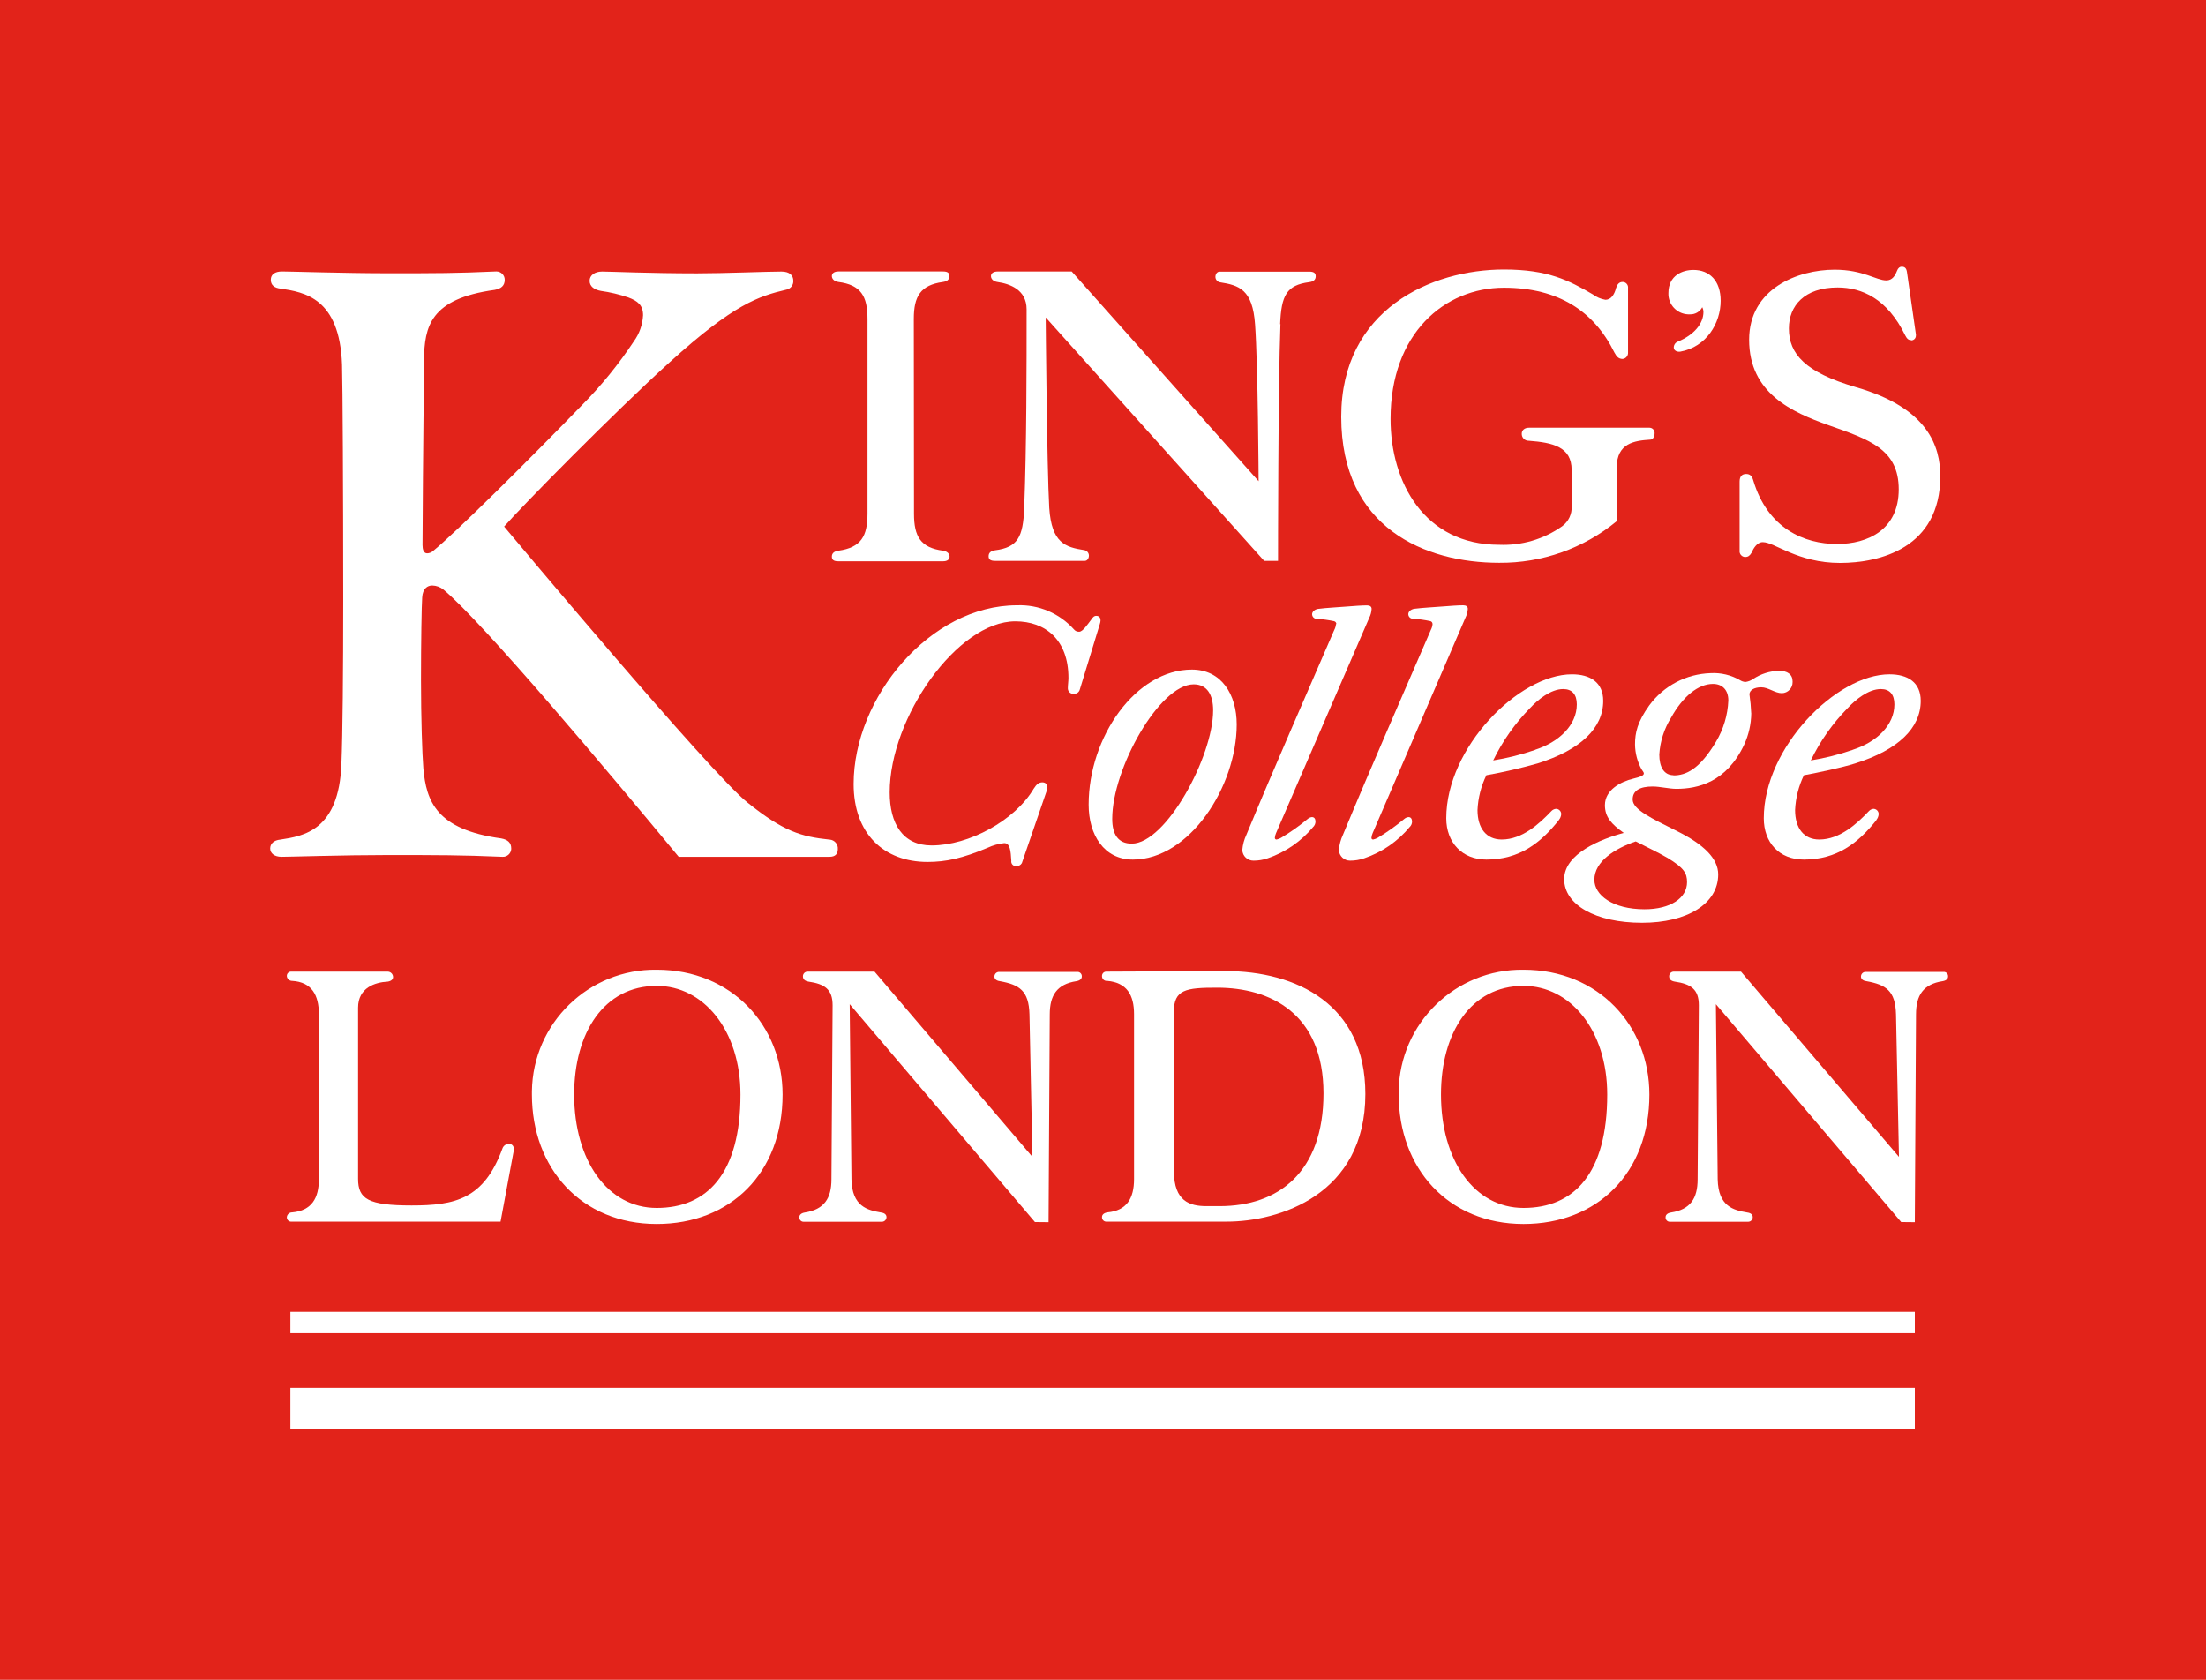
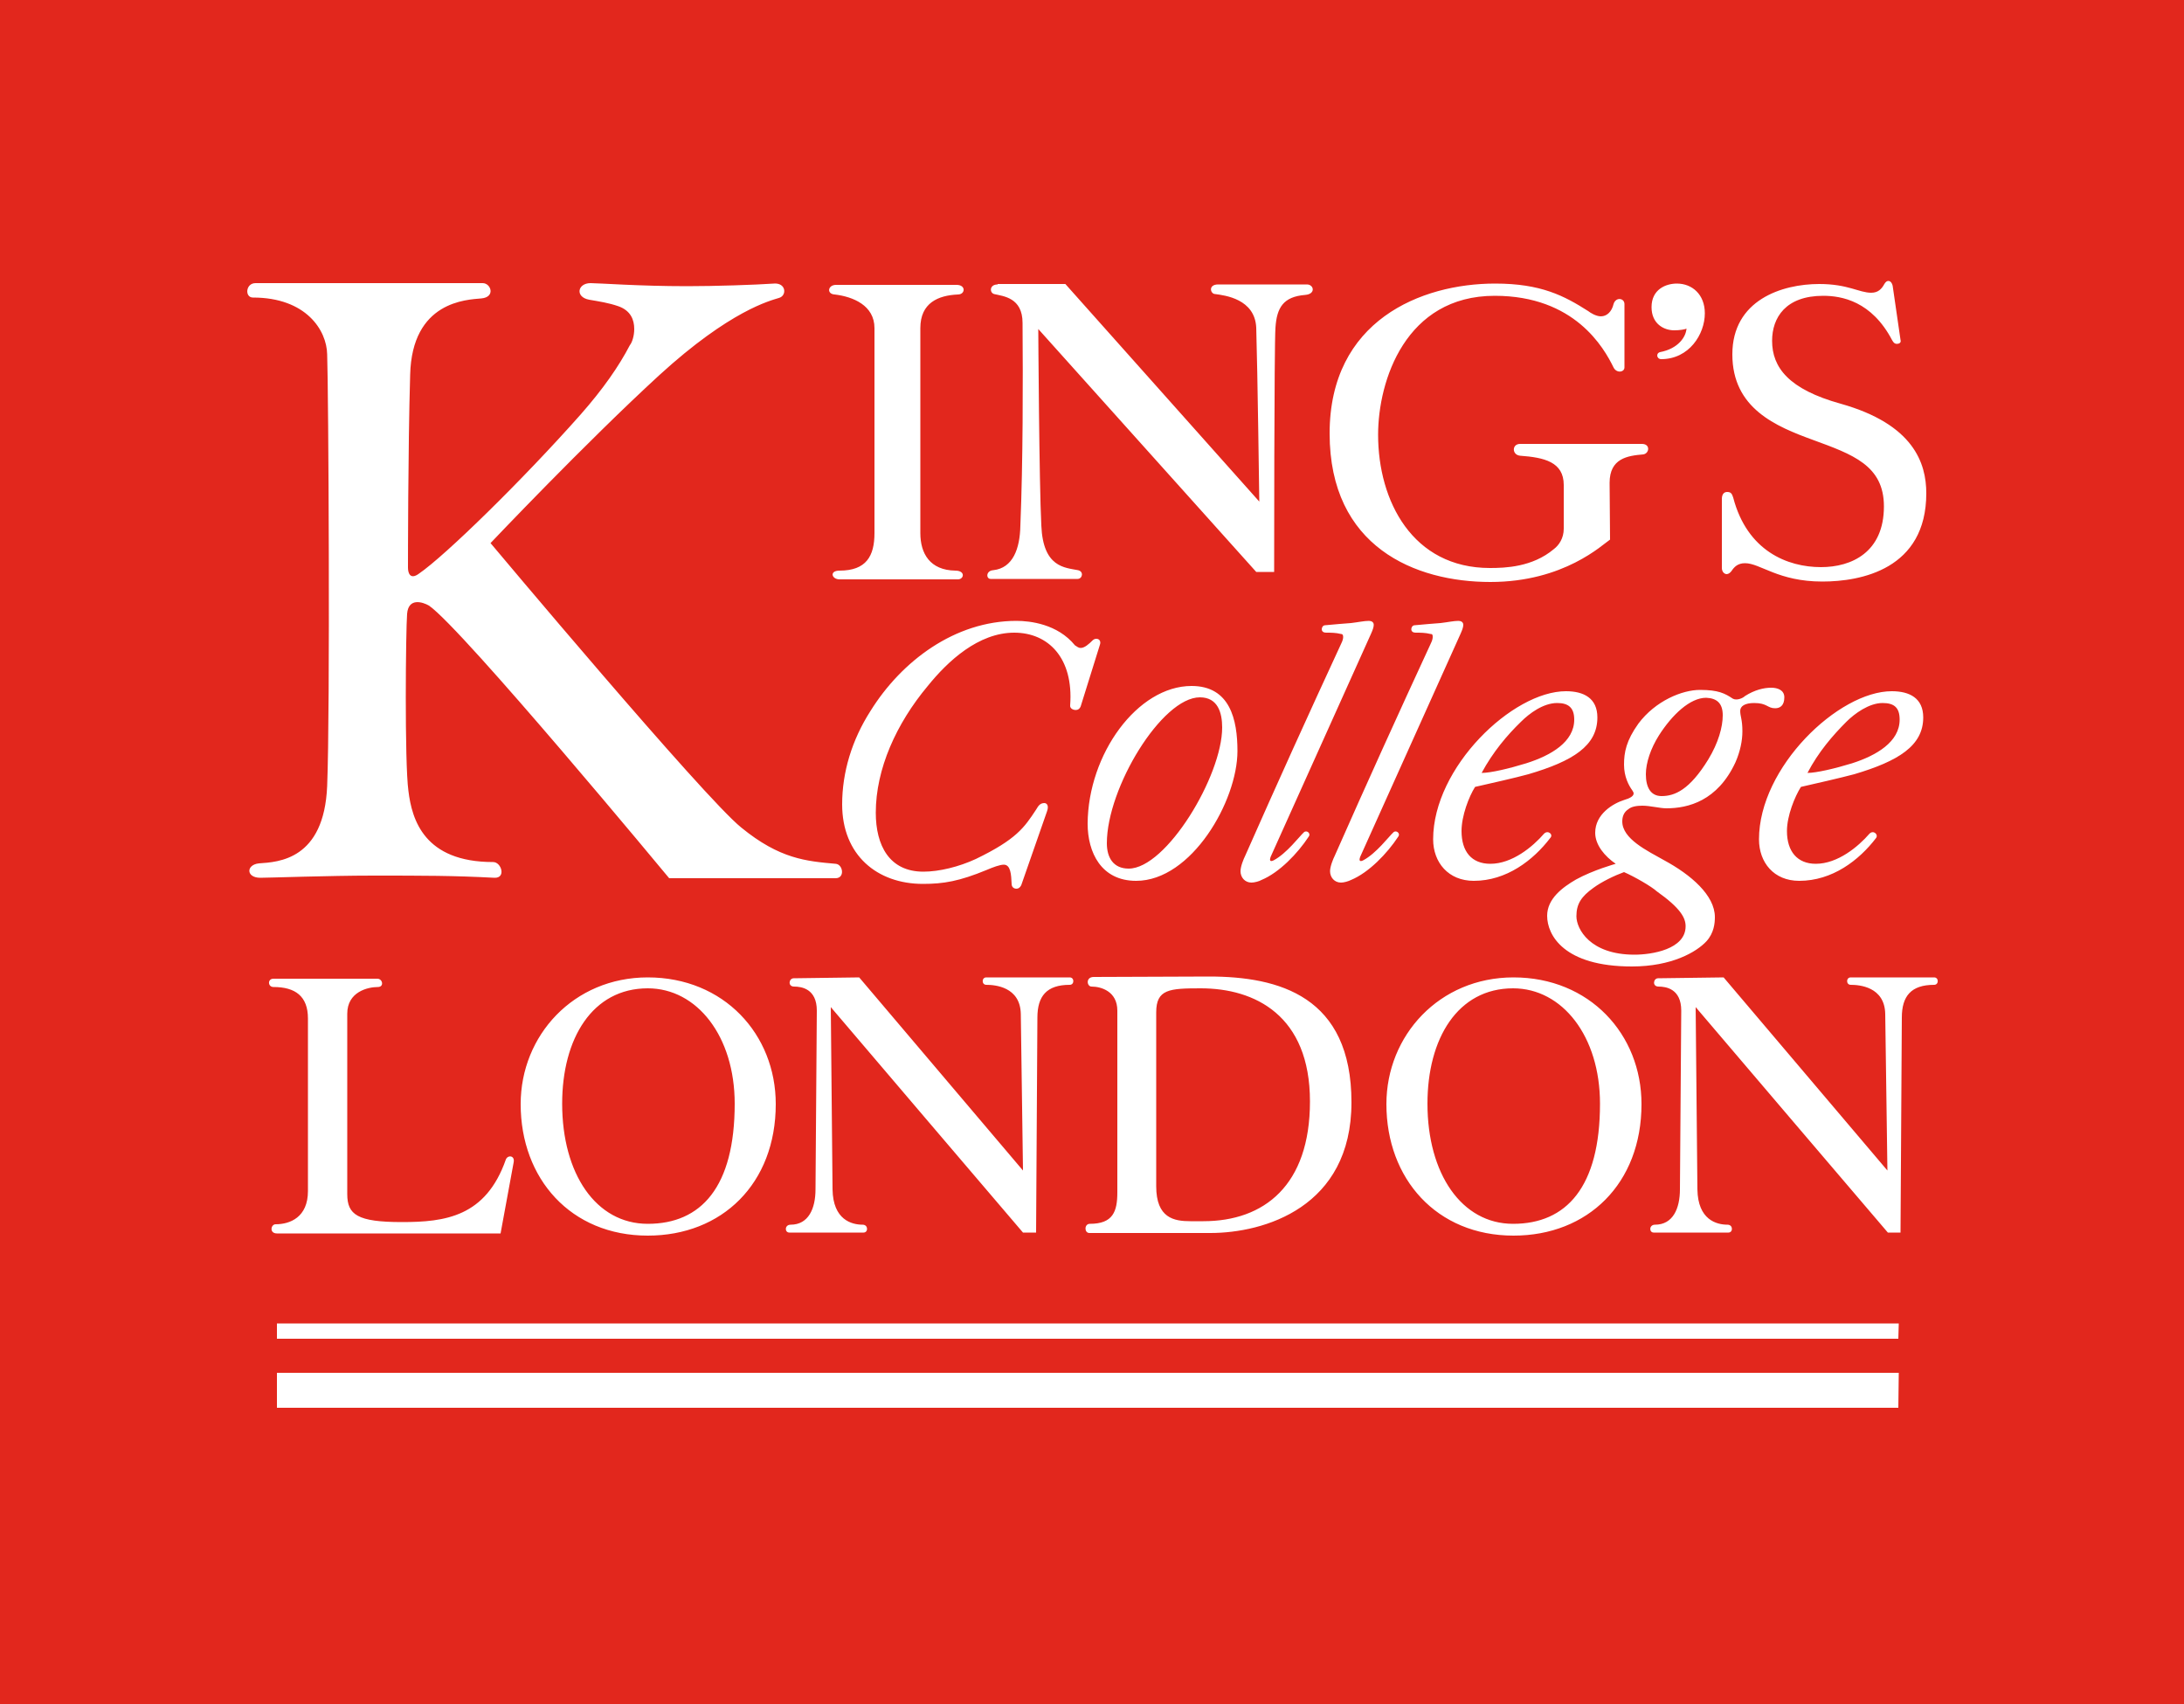
- <svg xmlns="http://www.w3.org/2000/svg" viewBox="0 0 477.19 363.38">
-   <rect width="477.19" height="363.38" fill="#e2231a" />
-   <path d="M232.3,150.08a1.21,1.21,0,0,0,1.27-.89L237.91,135c.39-1.14,0-1.78-.76-1.78-.39,0-.64.12-1.15.89-.77,1-1.79,2.55-2.55,2.55a1.36,1.36,0,0,1-1.15-.51,15.68,15.68,0,0,0-12.3-5.21c-18.88,0-35.35,20-35.35,38.67,0,10.72,6.51,16.85,16,16.85,3.95,0,7.52-.77,13-3.07a11.18,11.18,0,0,1,3.58-1c1.27,0,1.4,1.66,1.53,3.83a1,1,0,0,0,.84,1.14h.16a1.3,1.3,0,0,0,1.28-.64l5.35-15.57c.51-1.27-.12-1.91-.89-1.91s-1.27.38-1.91,1.4c-4.09,6.89-14,12.25-22.08,12.25-6.25,0-9.06-4.72-9.06-11.48,0-16.21,14.67-37,27.18-37,6.51,0,11.49,4,11.49,12.25,0,.64-.13,1.53-.13,2.17a1.2,1.2,0,0,0,1.12,1.27h.16Z" fill="#fff" />
-   <path d="M257.82,144.85c-12.12,0-22.33,14.55-22.33,29.23,0,6.51,3.32,11.87,9.57,11.87,12.25,0,22.46-15.83,22.46-29.23,0-6.51-3.32-11.87-9.7-11.87Zm.39,3.19c2.93,0,4.21,2.3,4.21,5.62,0,10-10.21,28.84-17.61,28.84-2.94,0-4.22-2-4.22-5.36,0-10.85,10.21-29.1,17.62-29.1Z" fill="#fff" />
-   <path d="M289,135a3.39,3.39,0,0,1-.38,1.28c-6.51,15.06-12.76,29.22-19,44.29a9.74,9.74,0,0,0-.89,3.31,2.39,2.39,0,0,0,2.43,2.3,9.1,9.1,0,0,0,3.06-.51,22,22,0,0,0,9.83-6.77,1.61,1.61,0,0,0,.51-1.14c0-.64-.26-1-.77-1a1.62,1.62,0,0,0-.89.38,45.32,45.32,0,0,1-5.75,4.08,3.06,3.06,0,0,1-1,.39.34.34,0,0,1-.38-.29.17.17,0,0,1,0-.1,3.14,3.14,0,0,1,.26-1l20.16-46.58a4.77,4.77,0,0,0,.51-1.92c0-.5-.38-.76-1-.76-1,0-2.93.13-4.47.26-1.27.12-4.21.25-6.12.5-.77.13-1.28.64-1.28,1.15a1,1,0,0,0,1,1H285a26.92,26.92,0,0,1,3.57.51.64.64,0,0,1,.51.63Z" fill="#fff" />
-   <path d="M309.89,135a3.39,3.39,0,0,1-.38,1.28c-6.51,15.06-12.76,29.22-19,44.29a9.74,9.74,0,0,0-.89,3.31,2.41,2.41,0,0,0,2.43,2.3,9.1,9.1,0,0,0,3.06-.51,21.92,21.92,0,0,0,9.83-6.77,1.61,1.61,0,0,0,.51-1.14c0-.64-.26-1-.77-1a1.62,1.62,0,0,0-.89.38,44.51,44.51,0,0,1-5.74,4.08,3.59,3.59,0,0,1-1,.39.34.34,0,0,1-.38-.29.17.17,0,0,1,0-.1,3.14,3.14,0,0,1,.26-1L317,133.62a4.77,4.77,0,0,0,.51-1.92c0-.5-.38-.76-1-.76-1,0-2.93.13-4.46.26-1.28.12-4.22.25-6.13.5-.77.13-1.28.64-1.28,1.15a1,1,0,0,0,1,1h.16a26.92,26.92,0,0,1,3.57.51.62.62,0,0,1,.51.63Z" fill="#fff" />
-   <path d="M337.2,177.39a2.21,2.21,0,0,0,.52-1.27,1.14,1.14,0,0,0-1.15-1.15,1.57,1.57,0,0,0-1,.51c-2.55,2.68-6.26,6.13-10.72,6.13-3.32,0-5.24-2.43-5.24-6.38a19.1,19.1,0,0,1,1.92-7.53,113.67,113.67,0,0,0,11.1-2.56c9.32-2.93,14.17-7.66,14.17-13.53,0-4-2.81-5.74-6.76-5.74-11.49,0-27.19,15.83-27.19,31.14,0,5.24,3.44,8.94,8.68,8.94,7.14,0,11.74-3.58,15.69-8.56Zm-5.1-15.18a54.86,54.86,0,0,1-9.1,2.29,42.56,42.56,0,0,1,8-11.35c1.66-1.79,4.47-4.09,7.15-4.09,1.91,0,2.94,1.15,2.94,3.32,0,4.47-3.84,8.17-9.07,9.83Z" fill="#fff" />
-   <path d="M405.87,177.39a2.26,2.26,0,0,0,.51-1.27,1.14,1.14,0,0,0-1.13-1.15h0a1.57,1.57,0,0,0-1,.51c-2.55,2.68-6.25,6.13-10.72,6.13-3.32,0-5.23-2.43-5.23-6.38a19.31,19.31,0,0,1,1.91-7.53c2.81-.51,8.3-1.66,11.11-2.56,9.31-2.93,14.16-7.66,14.16-13.53,0-4-2.81-5.74-6.76-5.74-11.49,0-27.19,15.83-27.19,31.14,0,5.24,3.32,8.94,8.68,8.94,7.15,0,11.74-3.58,15.7-8.56Zm-5.11-15.18a54.41,54.41,0,0,1-9.06,2.29,42.56,42.56,0,0,1,8-11.35c1.66-1.79,4.47-4.09,7.15-4.09,1.91,0,2.93,1.15,2.93,3.32,0,4.47-3.82,8.17-9.06,9.83Z" fill="#fff" />
-   <path d="M378.81,154.29a39.65,39.65,0,0,0-.38-4.08c0-.89,1-1.53,2.55-1.53s2.94,1.27,4.47,1.27a2.36,2.36,0,0,0,2.31-2.41s0-.09,0-.14c0-1.53-1.15-2.29-2.94-2.29a10.61,10.61,0,0,0-5.61,1.78,3.79,3.79,0,0,1-1.66.64,2.49,2.49,0,0,1-1.15-.38,11.35,11.35,0,0,0-6.39-1.53,17.13,17.13,0,0,0-13.27,7c-2.55,3.57-3.06,5.87-3.06,8.42a11.42,11.42,0,0,0,1.4,5.36c.13.25.51.64.51.89,0,.51-.76.77-2.29,1.15-2.68.64-6.13,2.42-6.13,5.74,0,2.56,1.4,4.09,4.08,6-4.85,1.28-12.89,4.47-12.89,10s6.77,9.44,16.85,9.44c9.7,0,16.46-4.08,16.46-10.46,0-3.45-3.18-6.51-8.8-9.32s-9.7-4.72-9.7-6.89c0-1.92,1.53-2.81,4.34-2.81,1.53,0,3.57.51,5.11.51,4.59,0,10.84-1.4,14.67-9.57a16.69,16.69,0,0,0,1.53-6.77ZM362,167.7c-2.05,0-3.07-1.79-3.07-4.47a17,17,0,0,1,2.56-8c2.55-4.6,5.87-7.28,9.05-7.28,2,0,3.32,1.28,3.32,3.58a18.93,18.93,0,0,1-2.67,8.93c-3.58,6-6.52,7.28-9.19,7.28Zm-6.26,29c-6.89,0-10.85-3.07-10.85-6.38,0-4,4.47-6.77,8.94-8.3,1.91,1,4.72,2.3,6.89,3.57,3.57,2.17,4.21,3.32,4.21,5.24C364.93,194.27,361.36,196.7,355.74,196.7Z" fill="#fff" />
-   <rect x="62.82" y="283.78" width="351.38" height="4.62" fill="#fff" />
-   <rect x="62.82" y="300.22" width="351.38" height="8.99" fill="#fff" />
-   <path d="M349.73,101.11c0-5.26,3.85-5.78,7.19-6,.64,0,1-.65,1-1.42a1.12,1.12,0,0,0-1.08-1.16H330.72c-.9,0-1.54.51-1.54,1.28a1.48,1.48,0,0,0,1.42,1.54h.12c5.14.39,9.25,1.29,9.25,6.3v7.83a5,5,0,0,1-2.06,4.37,22,22,0,0,1-13.61,4c-16.18,0-23.5-13.49-23.5-27.23,0-18.49,11.68-28.38,24.53-28.38,11.81,0,19.52,5.13,23.88,14,.52,1,1,1.41,1.8,1.41a1.31,1.31,0,0,0,1.16-1.41V62.32A1.19,1.19,0,0,0,351.12,61H351c-.77,0-1.15.51-1.41,1.28-.39,1.55-1.16,2.57-2.31,2.57a6.2,6.2,0,0,1-2.7-1.15c-5.26-3.08-9.76-5.4-19.26-5.4-15.67,0-35.19,8.61-35.19,31.86,0,24.14,18.23,31.59,34.16,31.59a39.5,39.5,0,0,0,25.43-9Z" fill="#fff" />
-   <path d="M365.53,68a2.89,2.89,0,0,0,2.69-1.54,2.32,2.32,0,0,1,.26,1c0,2.57-2.06,5-5.52,6.43a1.38,1.38,0,0,0-.9,1.28c0,.64.64,1,1.41.9,5.65-1,8.73-6.17,8.73-11,0-4.36-2.43-6.68-5.9-6.68-2.31,0-5.4,1.16-5.4,5A4.44,4.44,0,0,0,365.16,68,2.29,2.29,0,0,0,365.53,68Z" fill="#fff" />
-   <path d="M413.43,73.63a1,1,0,0,0,1-1,.93.93,0,0,0,0-.33L412.5,58.86c-.13-.9-.51-1.16-1.16-1.16-.38,0-.77.26-1,.9-.39,1-1,2.06-2.31,2.06-2.19,0-5-2.32-11.18-2.32-8,0-18.49,4.11-18.49,15.16,0,11.56,9.25,15.67,17.21,18.49,8.73,3.09,15.15,5.14,15.15,13.87s-6.68,11.82-13.35,11.82c-7.07,0-15-3.34-18.11-13.74-.26-.9-.65-1.41-1.54-1.41s-1.42.51-1.42,1.66v14.9a1.25,1.25,0,0,0,1.08,1.4h.21c.51,0,.89-.25,1.28-.89.39-.9,1.16-2.32,2.44-2.32,2.57,0,7.58,4.5,16.7,4.5,8.6,0,21.7-3.21,21.7-18.75,0-6.42-2.57-14.77-18.24-19.27-11-3.21-14.51-7.19-14.51-12.71,0-4.88,3.34-8.86,10.54-8.86,5.26,0,10.78,2.44,14.64,10.4.38.77.77,1,1.28,1Z" fill="#fff" />
-   <path d="M197.67,69c0-4.88,1.41-7.32,6.29-8,.9-.12,1.41-.51,1.41-1.28s-.51-1-1.41-1h-22.6c-.9,0-1.42.39-1.42,1s.52,1.16,1.42,1.28c4.88.64,6.29,3.08,6.29,8v42.13c0,4.88-1.41,7.32-6.29,8-.9.13-1.42.52-1.42,1.29s.52,1,1.42,1H204c.9,0,1.41-.39,1.41-1s-.51-1.16-1.41-1.29c-4.88-.64-6.29-3.08-6.29-8Z" fill="#fff" />
-   <path d="M276.91,70.16c.25-6.29,1.41-8.48,6.29-9.12.9-.12,1.41-.51,1.41-1.28s-.51-1-1.41-1H263.81c-.52,0-.9.51-.9,1.16a1.21,1.21,0,0,0,1,1.15c4.11.64,7.06,1.54,7.58,9.12.64,8.86.77,33.91.77,33.91L231.83,58.73H215.78c-.9,0-1.42.39-1.42,1s.52,1.16,1.42,1.28c2.69.39,6.29,1.67,6.29,5.91,0,12.71,0,29.41-.52,43-.25,6.3-1.41,8.48-6.29,9.12-.9.13-1.41.52-1.41,1.29s.51,1,1.41,1h19.4c.51,0,.89-.52.89-1.16a1.21,1.21,0,0,0-1-1.16c-4.11-.64-7.07-1.54-7.58-9.12-.51-8.86-.77-41.22-.77-41.22l47.26,52.66h3s0-37.64.52-51.25Z" fill="#fff" />
-   <path d="M91.71,77.87C91.84,70.67,93,64.64,107,62.71c1.41-.26,2.18-.9,2.18-2.18a1.79,1.79,0,0,0-1.77-1.81h-.16c-8.73.39-12.58.39-23.37.39-9.25,0-21.06-.39-22.86-.39-1.54,0-2.44.64-2.44,1.8s.77,1.79,2.18,1.92c5,.78,12.72,1.93,13.23,16.44.13,4.5.26,26.72.26,50.86,0,15.54-.13,29.15-.39,35.45-.51,14.51-8.22,15.67-13.23,16.44-1.41.13-2.18.9-2.18,1.92s.9,1.8,2.44,1.8c1.8,0,13.61-.38,22.86-.38,10.79,0,16.18,0,24.92.38a1.8,1.8,0,0,0,1.92-1.66v-.14c0-1.28-.77-1.92-2.18-2.18-14-1.93-16.19-8-16.83-15.15-.25-3.09-.51-10.92-.51-19.14s.13-16.18.26-17.85c.12-1.93,1.15-2.57,2.18-2.57a4,4,0,0,1,2.44.9c8.73,7.32,35.57,39.3,50.86,57.79h32.62c1.28,0,1.8-.64,1.8-1.67a1.91,1.91,0,0,0-1.74-2.05h-.06c-6.16-.64-10-1.8-17.72-8-8-6.29-52.66-59.72-52.66-59.72,3.47-4,24-24.91,35.83-35.57,13.87-12.59,19.27-14.26,25.17-15.67a1.85,1.85,0,0,0,1.55-1.93c0-1.15-.78-2-2.57-2-3.08,0-12.33.39-18.24.39-10.27,0-18.75-.39-20.55-.39-1.54,0-2.7.77-2.7,2s1,1.93,2.44,2.19a32.39,32.39,0,0,1,5.91,1.41c2.06.77,3.21,1.67,3.21,3.85a10.51,10.51,0,0,1-2,5.66A91.52,91.52,0,0,1,125.93,87.6c-12.21,12.58-27.23,27.48-32.24,31.59a2,2,0,0,1-1.29.51c-.77,0-1-.89-1-1.79s.12-24.41.38-40.07Z" fill="#fff" />
-   <path d="M62.94,210.19a.91.91,0,0,0-.89.95v.05a1.14,1.14,0,0,0,1.15,1c4.24.25,5.78,3.08,5.78,7.19v35.7c0,4.11-1.54,6.81-5.78,7.19a1.14,1.14,0,0,0-1.15,1,.93.93,0,0,0,.84,1h45.39l2.82-15.16c.26-1-.25-1.67-1-1.67a1.5,1.5,0,0,0-1.41,1c-4,11-10.28,12.33-19.66,12.33S77.46,259.38,77.46,255V218c0-4.36,3.72-5.52,6.42-5.65.77-.12,1.15-.51,1.15-1a1.18,1.18,0,0,0-1.22-1.16H62.94Z" fill="#fff" />
-   <path d="M142.06,264.78c15.92,0,27.22-11,27.22-28,0-14.9-11-27-27.22-27a26.64,26.64,0,0,0-27,26.28v.72C115.06,252.7,125.72,264.78,142.06,264.78Zm-17.86-28c0-13.36,6.43-23.51,17.86-23.51,10.14,0,18.11,9.64,18.11,23.51,0,17.08-7.2,24.53-18.11,24.53C131.4,261.31,124.2,251,124.2,236.78Z" fill="#fff" />
-   <path d="M226.82,264.39l.26-44.95c0-4.11,1.54-6.55,5.78-7.19.77-.13,1.15-.52,1.15-1a.93.93,0,0,0-.84-1H216.11a1,1,0,0,0-1,1c0,.51.39.9,1.16,1,4.24.77,6.29,2.05,6.42,7.19l.64,30.82-34.16-40.07H174.68a1,1,0,0,0-1,1c0,.64.39,1,1.16,1.15,3.59.52,5.26,1.68,5.26,5.14l-.25,37.63c0,4.11-1.55,6.55-5.78,7.19-.77.13-1.16.52-1.16,1a.91.91,0,0,0,.9,1h16.95a1,1,0,0,0,1-1c0-.51-.38-.9-1.16-1-2.95-.51-6.29-1.28-6.42-7.19l-.38-37.88,40.07,47.13Z" fill="#fff" />
-   <path d="M239.28,210.19a.92.92,0,0,0-.9.94v.06a1,1,0,0,0,1.09,1h.07c4.23.38,5.77,3.08,5.77,7.19v35.7c0,4.11-1.54,6.81-5.77,7.19-.78.13-1.16.52-1.16,1a.93.93,0,0,0,.84,1h26.13c11.3,0,30-5.78,30-27.61,0-19.4-14.9-26.59-30.31-26.59Zm14.64,8.73c0-4.87,2.57-5.26,9.37-5.26,11.44,0,23,5.52,23,22.86,0,17.08-9.76,24.4-22.47,24.4H261c-3.59,0-7.06-1-7.06-7.58Z" fill="#fff" />
-   <path d="M329.56,264.78c15.93,0,27.23-11,27.23-28,0-14.9-11-27-27.23-27a26.65,26.65,0,0,0-27,26.3v.7C302.56,252.7,313.22,264.78,329.56,264.78Zm-17.85-28c0-13.36,6.43-23.51,17.85-23.51,10.15,0,18.11,9.64,18.11,23.51,0,17.08-7.19,24.53-18.11,24.53C318.9,261.31,311.71,251,311.71,236.78Z" fill="#fff" />
-   <path d="M414.2,264.39l.26-44.95c0-4.11,1.54-6.55,5.78-7.19.77-.13,1.15-.52,1.15-1a.93.93,0,0,0-.84-1h-17a1,1,0,0,0-1,1c0,.51.39.9,1.16,1,4.24.77,6.29,2.05,6.42,7.19l.64,30.82L376.6,210.19H362.06a1,1,0,0,0-1,1c0,.64.38,1,1.16,1.15,3.59.52,5.26,1.68,5.26,5.14l-.26,37.63c0,4.11-1.54,6.55-5.78,7.19-.77.13-1.15.52-1.15,1a.91.91,0,0,0,.9,1h16.95a1,1,0,0,0,1-1c0-.51-.39-.9-1.16-1-3-.51-6.29-1.28-6.42-7.19l-.39-37.88,40.08,47.13Z" fill="#fff" />
+ <svg xmlns="http://www.w3.org/2000/svg" version="1.1" id="Layer_1" x="0px" y="0px" viewBox="0 0 500 390" style="enable-background:new 0 0 500 390;" xml:space="preserve">
+   <style type="text/css">
+ 	.st0{fill:#E2271D;}
+ 	.st1{fill:#FFFFFF;}
+ </style>
+   <g id="Layer_1_1_">
+     <rect class="st0" width="500" height="390.6" />
+     <g>
+       <g>
+         <path class="st1" d="M424,174.7c5.6-1.8,10.9-4.9,10.9-10c0-2.7-1.2-3.8-3.9-3.8c-3.1,0-6.4,2.4-8.3,4.3     c-3.1,3.1-6.4,6.9-8.9,11.7C415.8,176.9,420.1,175.9,424,174.7 M429.5,191.8c-3.9,5.1-10,9.8-17.6,9.8c-5.8,0-9.2-4.2-9.2-9.5     c0-16.5,18.2-33.9,30.4-33.9c4.1,0,7.2,1.6,7.2,6c0,6.5-5.7,10-15.8,13c-3,0.8-9.1,2.2-12.2,2.9c-1.4,2.2-3.2,6.6-3.2,10.1     c0,4.7,2.4,7.5,6.6,7.5c5,0,9.7-3.9,12.3-6.9C428.9,189.9,430.1,191,429.5,191.8 M434.3,78.7c0.5,0,1-0.3,0.8-0.9l-1.8-12.4     c-0.2-0.8-0.6-1.1-1-1.1c-0.3,0-0.6,0.2-0.9,0.7c-0.6,1.1-1.4,2-3,2c-2.8,0-5.3-2-11.9-2c-8.6,0-19.9,3.7-19.9,16.1     c0,12.4,10,16.5,18.5,19.6c9,3.3,16.2,5.8,16.2,15.2c0,10.5-7.4,13.9-14.4,13.9c-7.7,0-16.9-3.7-20.1-15.9     c-0.3-1-0.6-1.3-1.4-1.3c-0.7,0-1.2,0.5-1.2,1.6V130c0,0.9,0.6,1.4,1.1,1.4c0.4,0,0.8-0.3,1.1-0.7c0.6-0.9,1.4-1.8,3.1-1.8     c3.5,0,7.6,4.2,17.7,4.2c8.8,0,23.8-2.8,23.8-20.2c0-6.9-2.9-15.8-19.6-20.5c-11.9-3.3-15.7-8.3-15.7-14.4     c0-5.3,3.1-10.3,11.7-10.3c4.2,0,11.1,1.2,15.8,10.2C433.6,78.6,433.9,78.7,434.3,78.7 M383.3,75.6c-2.4,0-5.2-1.5-5.2-5.3     c0-4.1,3.3-5.4,5.8-5.4c3.5,0,6.4,2.5,6.4,6.8c0,4.8-3.6,10.5-10,10.5c-0.6,0-0.9-0.5-0.9-0.8c0-0.5,0.3-0.7,0.6-0.8     c4.3-0.8,6-3.6,6.1-5.4C385.8,75.4,384.5,75.6,383.3,75.6 M394.4,163.7c0,2.7-1,6.3-3.3,10.1c-4.3,7-7.7,8.4-10.7,8.4     c-2.5,0-3.6-2-3.6-5c0-2.6,1.1-5.9,3-8.9c3-4.7,7.1-8.6,10.8-8.6C393.1,159.8,394.4,161,394.4,163.7 M374.2,218.5     c-10.2,0-13.3-5.9-13.3-8.8c0-2.8,1.1-4.5,3.9-6.5c1.9-1.4,4.8-2.8,7-3.6c2.5,1.1,6.3,3.3,7.5,4.4c5.5,3.9,6.6,6.1,6.6,8     C385.9,217.3,378.1,218.5,374.2,218.5 M406.4,162.1c1.1,0,2.1-0.6,2.1-2.5c0-1.7-1.6-2.2-3-2.2c-1.7,0-3.8,0.5-6,1.9     c-0.5,0.5-1.9,1.1-2.8,0.6c-1.8-1.2-3.3-2-7.5-2c-4.1,0-10.2,2.5-14.1,7.7c-2.8,3.9-3.3,6.6-3.3,9.4c0,2.8,1.1,4.8,1.9,5.9     c0.2,0.3,0.3,0.5,0.3,0.7c0,0.6-0.8,1.1-2.2,1.5c-2.5,0.8-6.6,3.2-6.6,7.5c0,2.8,2.2,5.4,4.7,7.1c0,0-5.1,1.4-9.1,3.6     c-3.1,1.8-6.6,4.4-6.6,8.3c0,4.4,3.8,11.6,19.4,11.6c9.1,0,14.8-3.3,17.1-5.8c1.7-1.9,1.9-4.1,1.9-5.5c0-5-5.5-9.7-11.6-13     c-3.9-2.2-9.6-4.9-9.6-8.9c0-1,0.3-2.1,1.4-2.8c0.7-0.6,1.9-0.8,3.2-0.8c1.8,0,4,0.6,5.5,0.6c5,0,11.7-1.7,15.8-10.5     c1.1-2.5,1.6-5,1.6-7.1c0-2.8-0.5-3.4-0.5-4.7c0-1.1,1.1-1.8,3.2-1.8C404.6,160.9,404.6,162.1,406.4,162.1 M349.4,174.7     c5.7-1.8,11-4.9,11-10c0-2.7-1.3-3.8-3.9-3.8c-3.2,0-6.4,2.4-8.3,4.3c-3.2,3.1-6.4,6.9-9,11.7     C341.3,176.9,345.5,175.9,349.4,174.7 M354.9,191.8c-3.9,5.1-10,9.8-17.5,9.8c-5.8,0-9.3-4.2-9.3-9.5c0-16.5,18.2-33.9,30.4-33.9     c4.1,0,7.2,1.6,7.2,6c0,6.5-5.6,10-15.8,13c-2.9,0.8-9.1,2.2-12.2,2.9c-1.4,2.2-3.1,6.6-3.1,10.1c0,4.7,2.3,7.5,6.6,7.5     c5,0,9.7-3.9,12.3-6.9C354.4,189.9,355.7,191,354.9,191.8 M328,145.8c0,0.3-0.1,0.8-0.4,1.4c-7.5,16.2-14.8,32.3-22,48.6     c-0.4,0.8-1.1,2.5-1.1,3.6c0,1.4,1,2.6,2.5,2.6c0.7,0,1.7-0.3,2.3-0.6c4.1-1.7,8.3-6.1,10.8-9.9c0.6-0.8-0.5-1.6-1.1-1     c-1,0.9-3.9,4.8-6.9,6.4c-0.6,0.3-1.1,0.3-0.7-0.8l23-51.1c0.4-0.9,0.6-1.5,0.6-2c0-0.6-0.5-0.9-1.1-0.9c-1.1,0-2.4,0.3-4.1,0.5     c-1.4,0.1-3.8,0.3-5.9,0.5c-0.6,0-0.8,0.6-0.8,0.9c0,0.6,0.5,0.8,1,0.8c1.1,0,2.2,0,3.4,0.3C328,145.1,328,145.4,328,145.8      M368.5,110.5c0-5.6,4.1-6.2,7.7-6.5c1.4-0.2,1.7-2.4-0.3-2.4H348c-1.9,0-1.9,2.5,0,2.7c5.5,0.4,10,1.4,10,6.7v10     c0,2.2-1.1,3.8-2.3,4.7c-4.9,4.1-11.1,4.3-14.6,4.3c-17.7,0-25.6-15.3-25.6-30.5c0-12.4,6.3-31.8,26.7-31.8     c18.3,0,25,11.9,27.2,16.4c0.7,1.4,2.5,1.1,2.5,0V69.6c0-1.4-2-1.7-2.5,0c-0.4,1.7-1.5,2.8-2.9,2.8c-1.1,0-2.4-0.8-2.9-1.2     c-5.5-3.5-10.8-6.3-21.3-6.3c-17,0-37.9,8.5-37.9,34.3c0,26,19.6,34,36.8,34c16.9,0,25.7-8.6,27.4-9.7L368.5,110.5     C368.5,110.5,368.5,110.5,368.5,110.5z M307.5,145.8c0,0.3-0.1,0.8-0.4,1.4c-7.5,16.2-14.8,32.3-22,48.6     c-0.4,0.8-1.1,2.5-1.1,3.6c0,1.4,1,2.6,2.5,2.6c0.7,0,1.8-0.3,2.3-0.6c4.1-1.7,8.3-6.1,10.8-9.9c0.6-0.8-0.5-1.6-1.1-1     c-1,0.9-3.9,4.8-6.9,6.4c-0.6,0.3-1.1,0.3-0.7-0.8l23-51.1c0.4-0.9,0.6-1.5,0.6-2c0-0.6-0.5-0.9-1.1-0.9c-1.1,0-2.4,0.3-4.1,0.5     c-1.4,0.1-3.8,0.3-5.9,0.5c-0.6,0-0.8,0.6-0.8,0.9c0,0.6,0.5,0.8,1,0.8c1.1,0,2.2,0,3.4,0.3C307.4,145.1,307.5,145.4,307.5,145.8      M274.7,159.6c-8.7,0-21.3,20.7-21.3,33.4c0,3.3,1.5,5.8,5,5.8c8.6,0,21.4-21.2,21.4-32.3C279.8,163.1,278.8,159.6,274.7,159.6      M272.8,157c8.8,0,10.5,7.7,10.5,14.9c0,11.4-10.5,29.7-23.2,29.7c-8,0-11.1-6.5-11.1-13.1C249.1,172.6,260.4,157,272.8,157      M228.4,65.1c-1.9,0-1.9,1.9-0.8,2.2c2.1,0.5,6.5,0.8,6.5,6.6c0.1,13.7,0.1,31.7-0.5,46.4c-0.1,5.3-1.7,9.7-6.2,10.2     c-1.7,0.1-1.7,2-0.6,2h19.9c1.1,0,1.5-1.7,0.1-2c-3-0.6-8-0.6-8.4-10.2c-0.5-9.4-0.7-45-0.7-45l49.9,55.6h4.1c0,0,0-52,0.3-55.9     c0.3-4.6,1.8-7.1,6.8-7.5c2.5-0.2,2-2.4,0.4-2.4h-20.3c-2.4,0-1.8,2.2-0.7,2.2c2.2,0.3,9.1,1.1,9.4,7.7     c0.3,9.7,0.7,39.8,0.7,39.8l-44.4-49.8H228.4z M246.3,162.5c0.5,0,0.9-0.3,1.1-0.8l4.4-14.1c0.3-0.8-0.1-1.4-0.8-1.4     c-0.3,0-0.6,0.1-0.9,0.4c-0.8,0.8-1.8,1.7-2.7,1.7c-0.5,0-0.8-0.3-1.3-0.6c-4-4.9-10.3-5.6-13.4-5.6c-14.1,0-26.3,9.2-33.4,20.6     c-4.3,6.7-6.5,14.1-6.5,21.4c0,11.6,8,18.2,18.5,18.2c4.7,0,8.3-0.6,14.6-3.2c1.4-0.6,3-1.2,3.9-1.2c1.6,0,1.7,2.3,1.8,4.4     c0,0.8,0.6,1.1,1.1,1.1c0.4,0,0.8-0.2,1.1-0.8l5.9-16.9c0.5-1.4-0.1-1.9-0.6-1.9c-0.8,0-1.3,0.4-1.9,1.5     c-2.7,4.1-4.5,6.8-13.8,11.3c-3.9,1.8-8.4,2.9-12,2.9c-7.8,0-10.9-6-10.9-13.5c0-10,4.7-20.4,11.9-29     c4.6-5.7,11.6-12.2,19.8-12.2c7.8,0,13.6,5.8,12.8,16.6C244.9,162.1,245.6,162.5,246.3,162.5 M210.7,122V75.1     c0-5.8,4.1-7.5,8.6-7.7c1.7,0,1.9-2.2-0.3-2.2h-27.6c-1.9,0-2.2,2.1-0.3,2.2c4.2,0.5,9.1,2.5,9.1,7.7V122c0,5.3-1.9,8.6-8,8.6     c-2.4,0-1.8,2,0,2h27.1c1.4,0,1.8-2-0.6-2C212.9,130.5,210.7,126.7,210.7,122 M145.2,75.3c0-2.1-0.8-4.2-3.6-5.2     c-2.3-0.8-4.4-1.1-6.7-1.5c-3.3-0.6-2.7-3.8,0.3-3.8c1.9,0,11.1,0.7,22.1,0.7c6.4,0,15.5-0.3,19.9-0.6c2.8-0.2,3,2.8,1.1,3.3     c-1.9,0.6-11.1,2.8-27.4,17.7c-16.9,15.5-38.6,38.4-38.6,38.4s48.8,58.2,57.4,65.1c8.8,7.2,14.9,7.7,21.6,8.3     c1.7,0.1,2.2,3.3,0,3.3h-38.1c0,0-47.3-57.1-55-62.4c-1.4-0.8-4.7-1.9-5,1.9c-0.3,3.6-0.6,33.9,0.3,40.5     c0.8,6.6,3.6,16.3,19.4,16.3c1.9,0,3,3.7,0.3,3.6c-9.3-0.5-16.3-0.5-27.8-0.5c-10,0-23.9,0.5-25.8,0.5c-3.3,0-3.3-3-0.3-3.3     c4.4-0.3,14.9-0.8,15.6-17.7c0.7-17.4,0.3-90.8,0-98.8c-0.1-5.5-4.8-13-17-13c-1.9,0-1.7-3.3,0.6-3.3h52c1.9,0,3,3.2-0.3,3.5     c-3.3,0.3-15.9,0.6-16.3,17.5c-0.5,16.9-0.5,43-0.5,44.1c0,1.4,0.6,2.8,2.5,1.4c6-4.1,23.8-21.5,37-36.4     c5.2-5.9,8.8-11.1,11.3-15.9C144.7,78.4,145.2,76.9,145.2,75.3" />
+         <path class="st1" d="M379.6,223.9c-1.1,0-1.4,1.9,0.1,1.9c1.7,0,5.2,0.5,5.2,5.5l-0.3,40.9c0,4.4-1.6,8.1-5.7,8.1     c-1.4,0-1.4,1.8-0.3,1.8h17.1c1.1,0,1.1-1.8-0.2-1.8c-2.5,0-6.8-1.1-6.9-8.1l-0.4-41.7c0,0,43.7,51.3,44,51.6h2.9l0.3-49.2     c0-4.9,2.1-7.5,7.4-7.5c1.1,0,1.1-1.7,0-1.7h-19.1c-1.1,0-1.1,1.7,0,1.7c1.9,0,7.8,0.4,7.9,6.7l0.5,35.8l-37.5-44.2L379.6,223.9     L379.6,223.9z M326.8,252.6c0-14.9,6.9-26.4,19.6-26.4c11.3,0,19.9,11,19.9,26.4c0,19.1-7.7,27.5-19.9,27.5     C334.6,280.1,326.8,268.6,326.8,252.6 M346.5,282.8c17,0,29.3-11.9,29.3-30.1c0-16-11.9-29-29.3-29c-17,0-29.1,13.3-29.1,29     C317.4,269.8,328.9,282.8,346.5,282.8 M264.7,231.7c0-5.3,3-5.5,10.2-5.5c12.4,0,25,6.2,25,25.9c0,19.2-10.5,27.4-24.4,27.4h-3     c-3.7,0-7.8-0.7-7.8-8V231.7L264.7,231.7z M250.4,223.6c-1.9,0-1.6,2.2-0.5,2.2c2.2,0,5.9,1.1,5.9,5.5v41.6c0,4.4-1,7.2-6.3,7.2     c-1.3,0-1.3,2.1-0.1,2.1h27.7c12.2,0,32.3-5.8,32.3-29.9c0-24.3-16.6-28.8-32.6-28.8L250.4,223.6L250.4,223.6z M181.7,223.9     c-1.1,0-1.4,1.9,0.1,1.9c1.7,0,5.2,0.5,5.2,5.5l-0.3,40.9c0,4.4-1.6,8.1-5.7,8.1c-1.4,0-1.4,1.8-0.3,1.8h17     c1.1,0,1.1-1.8-0.2-1.8c-2.5,0-6.8-1.1-6.9-8.1l-0.4-41.7c0,0,43.7,51.3,44,51.6h3l0.3-49.2c0-4.9,2.1-7.5,7.4-7.5     c1.1,0,1.1-1.7,0-1.7h-19.1c-1.1,0-1.1,1.7,0,1.7c1.9,0,7.8,0.4,7.9,6.7l0.5,35.8l-37.5-44.2L181.7,223.9L181.7,223.9z      M128.7,252.6c0-14.9,6.9-26.4,19.6-26.4c11.3,0,19.9,11,19.9,26.4c0,19.1-7.7,27.5-19.9,27.5     C136.4,280.1,128.7,268.6,128.7,252.6 M148.3,282.8c17,0,29.3-11.9,29.3-30.1c0-16-11.9-29-29.3-29c-17,0-29.1,13.3-29.1,29     C119.2,269.8,130.7,282.8,148.3,282.8 M434.7,314.2H63.4v8h371.2L434.7,314.2L434.7,314.2z M434.7,302.9H63.4v3.5h371.2     L434.7,302.9L434.7,302.9z M62.6,224h23.8c1.2,0,1.6,1.9,0.1,1.9c-2.3,0-7,1.1-7,6.1v41.3c0,4.7,2.3,6.4,12.5,6.4     c9.9,0,19.2-1.2,23.8-14.3c0.4-1.1,2.1-1,1.8,0.6l-3,16.3H63.4c-1.8,0-1.4-2.1-0.3-2.1c3.3,0,7.4-1.6,7.4-7.6v-39.5     c0-5.1-2.9-7.2-7.9-7.2C61.3,225.9,61.2,224,62.6,224" />
+       </g>
+     </g>
+   </g>
</svg>
